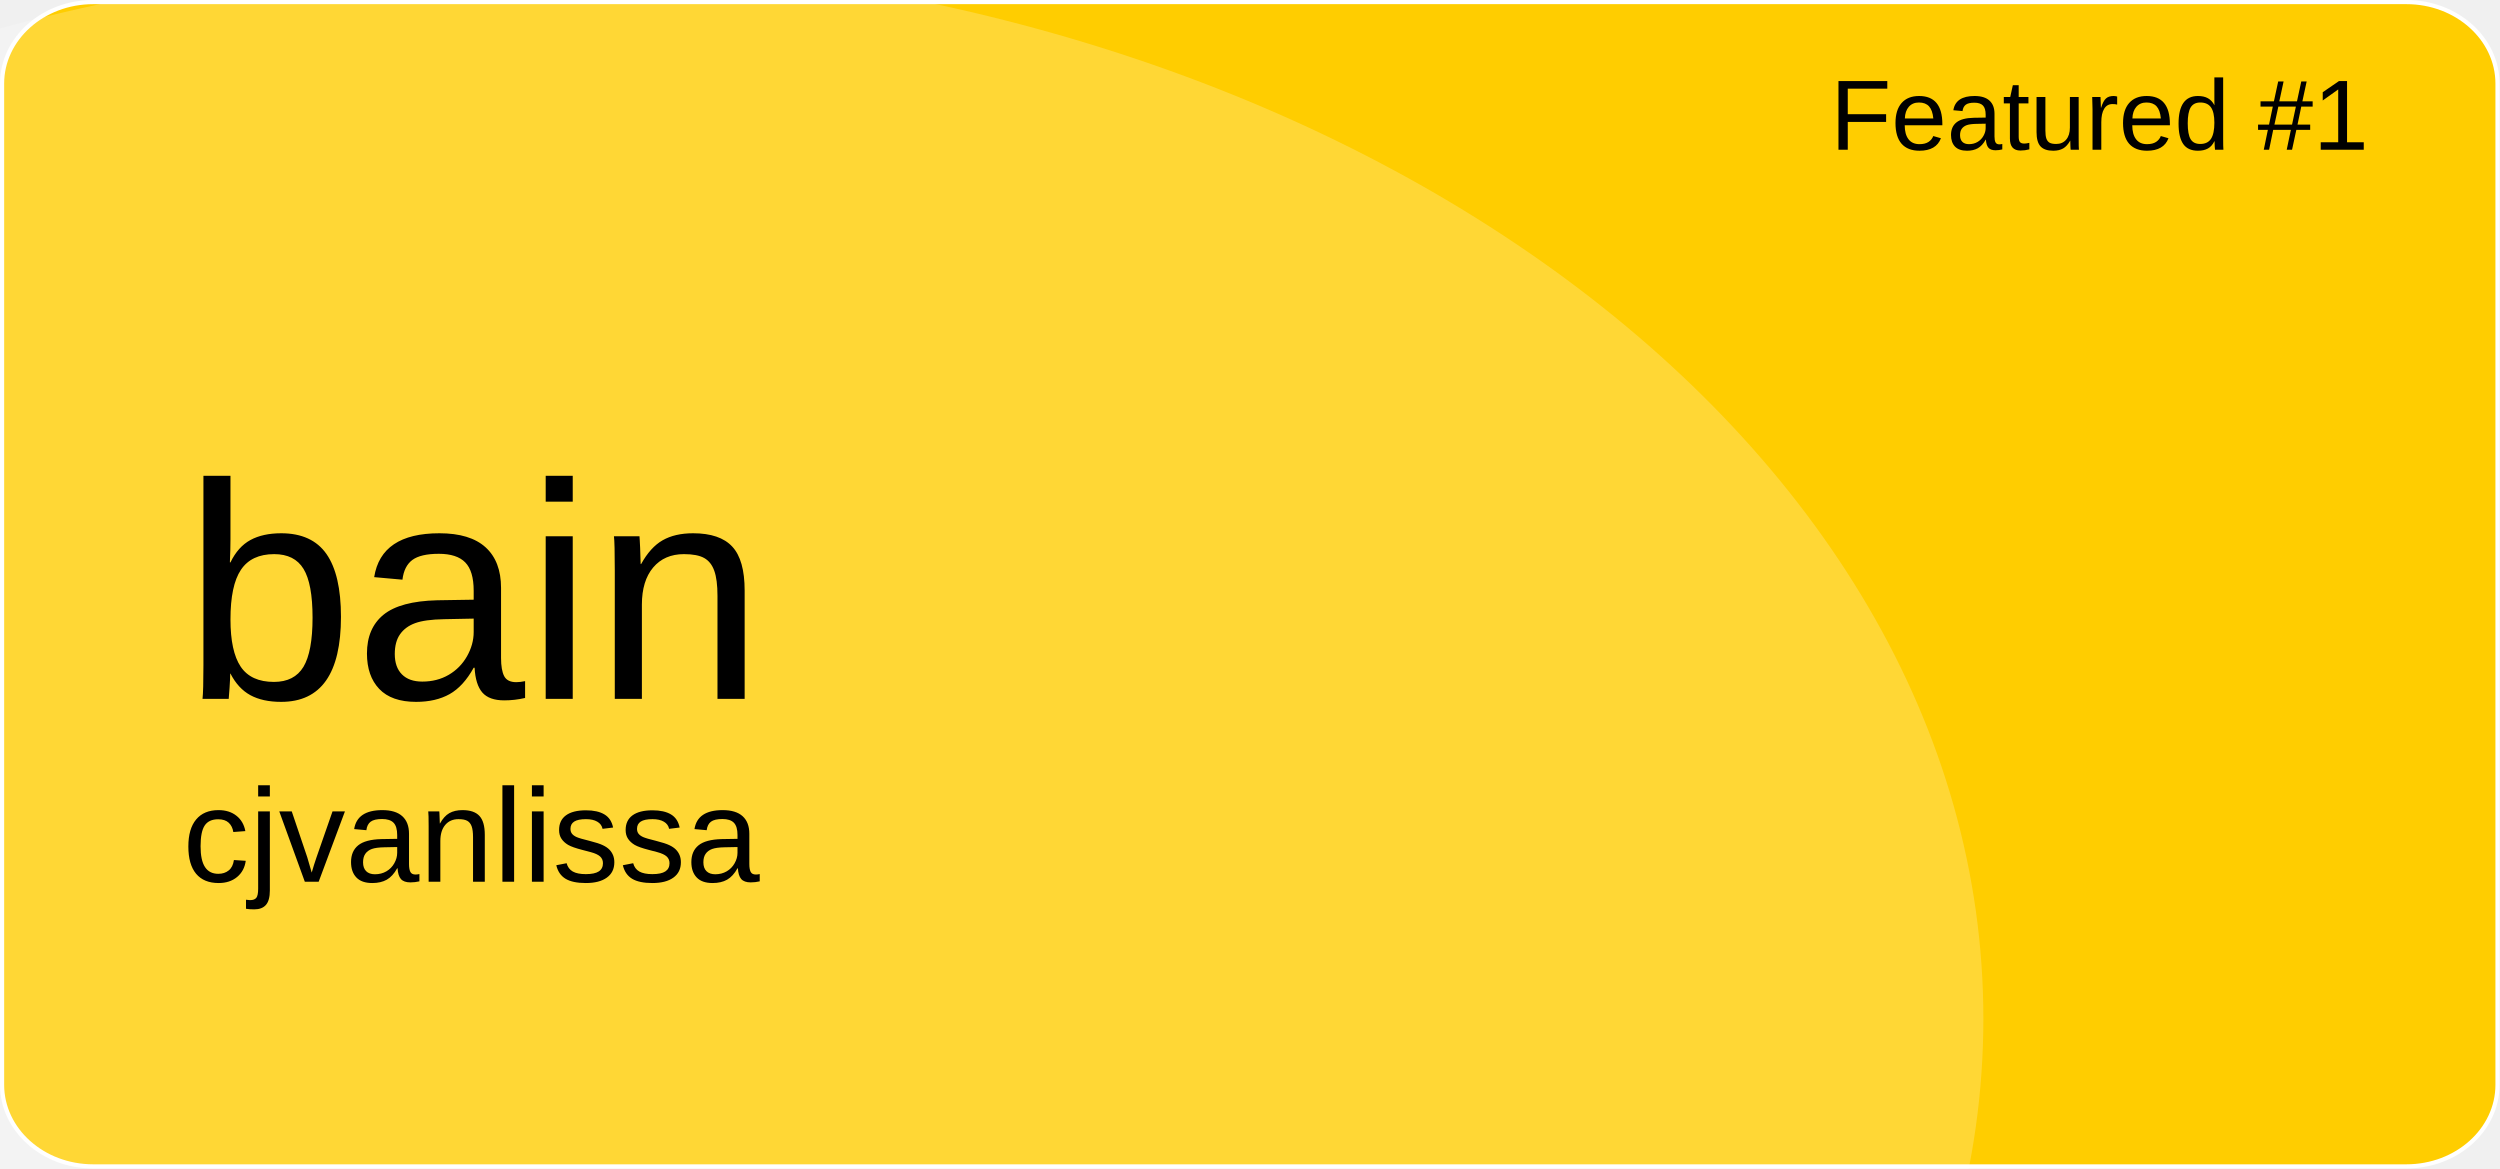
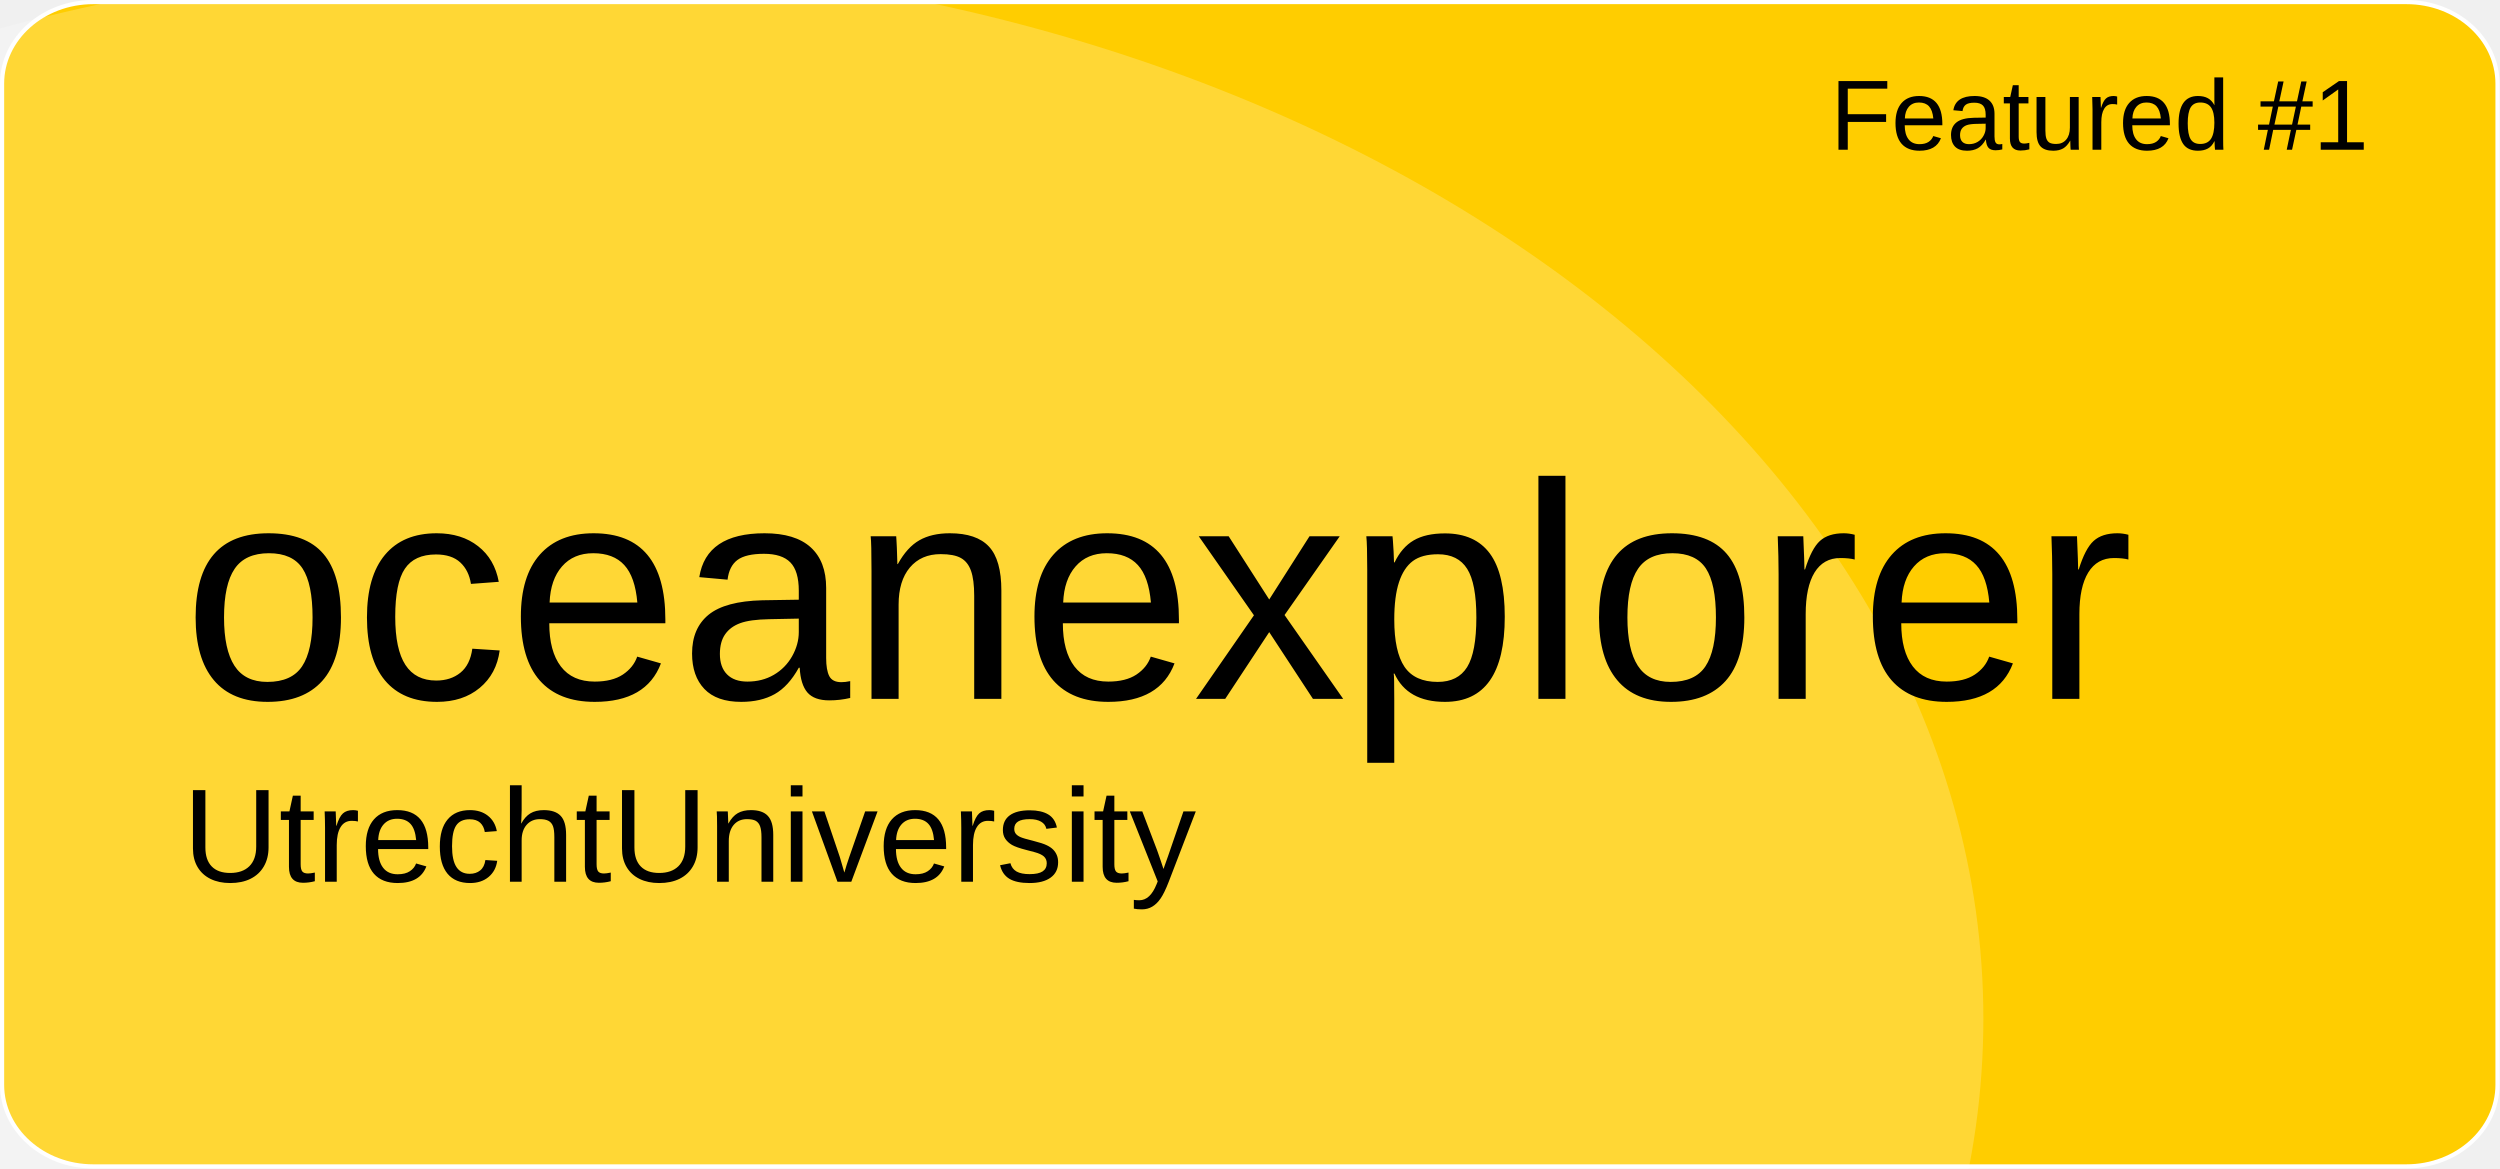
<svg xmlns="http://www.w3.org/2000/svg" version="1.1" id="a" x="0px" y="0px" viewBox="0 0 601 281" style="enable-background:new 0 0 601 281;" xml:space="preserve">
  <style type="text/css">
	.st0{fill:#FFCD00;stroke:#FFFFFF;stroke-miterlimit:10;}
	.st1{opacity:0.21;fill:#FFFFFF;enable-background:new    ;}
	.st2{font-family:'Arial';}
	.st3{font-size:24px;}
	.st4{font-size:74px;}
	.st5{font-size:32px;}
</style>
  <path id="b" class="st0" d="M22.4,0.5h556.1c12.1,0,21.9,8.8,21.9,19.6v240.7c0,10.8-9.8,19.6-21.9,19.6H22.4  c-12.1,0-21.9-8.8-21.9-19.6V20.1C0.5,9.3,10.3,0.5,22.4,0.5z" />
  <ellipse class="st1" cx="124.5" cy="244.9" rx="352.3" ry="254.4" />
  <text transform="matrix(1 0 0 1 440 36)" class="st2 st3">Featured #1</text>
-   <text transform="matrix(1 0 0 1 43.92 168.01)" class="st2 st4">bain</text>
-   <text transform="matrix(1 0 0 1 43.92 211.97)" class="st2 st5">cjvanlissa</text>
+   <text transform="matrix(1 0 0 1 43.92 168.01)" class="st2 st4">oceanexplorer</text>
+   <text transform="matrix(1 0 0 1 43.92 211.97)" class="st2 st5">UtrechtUniversity</text>
</svg>
